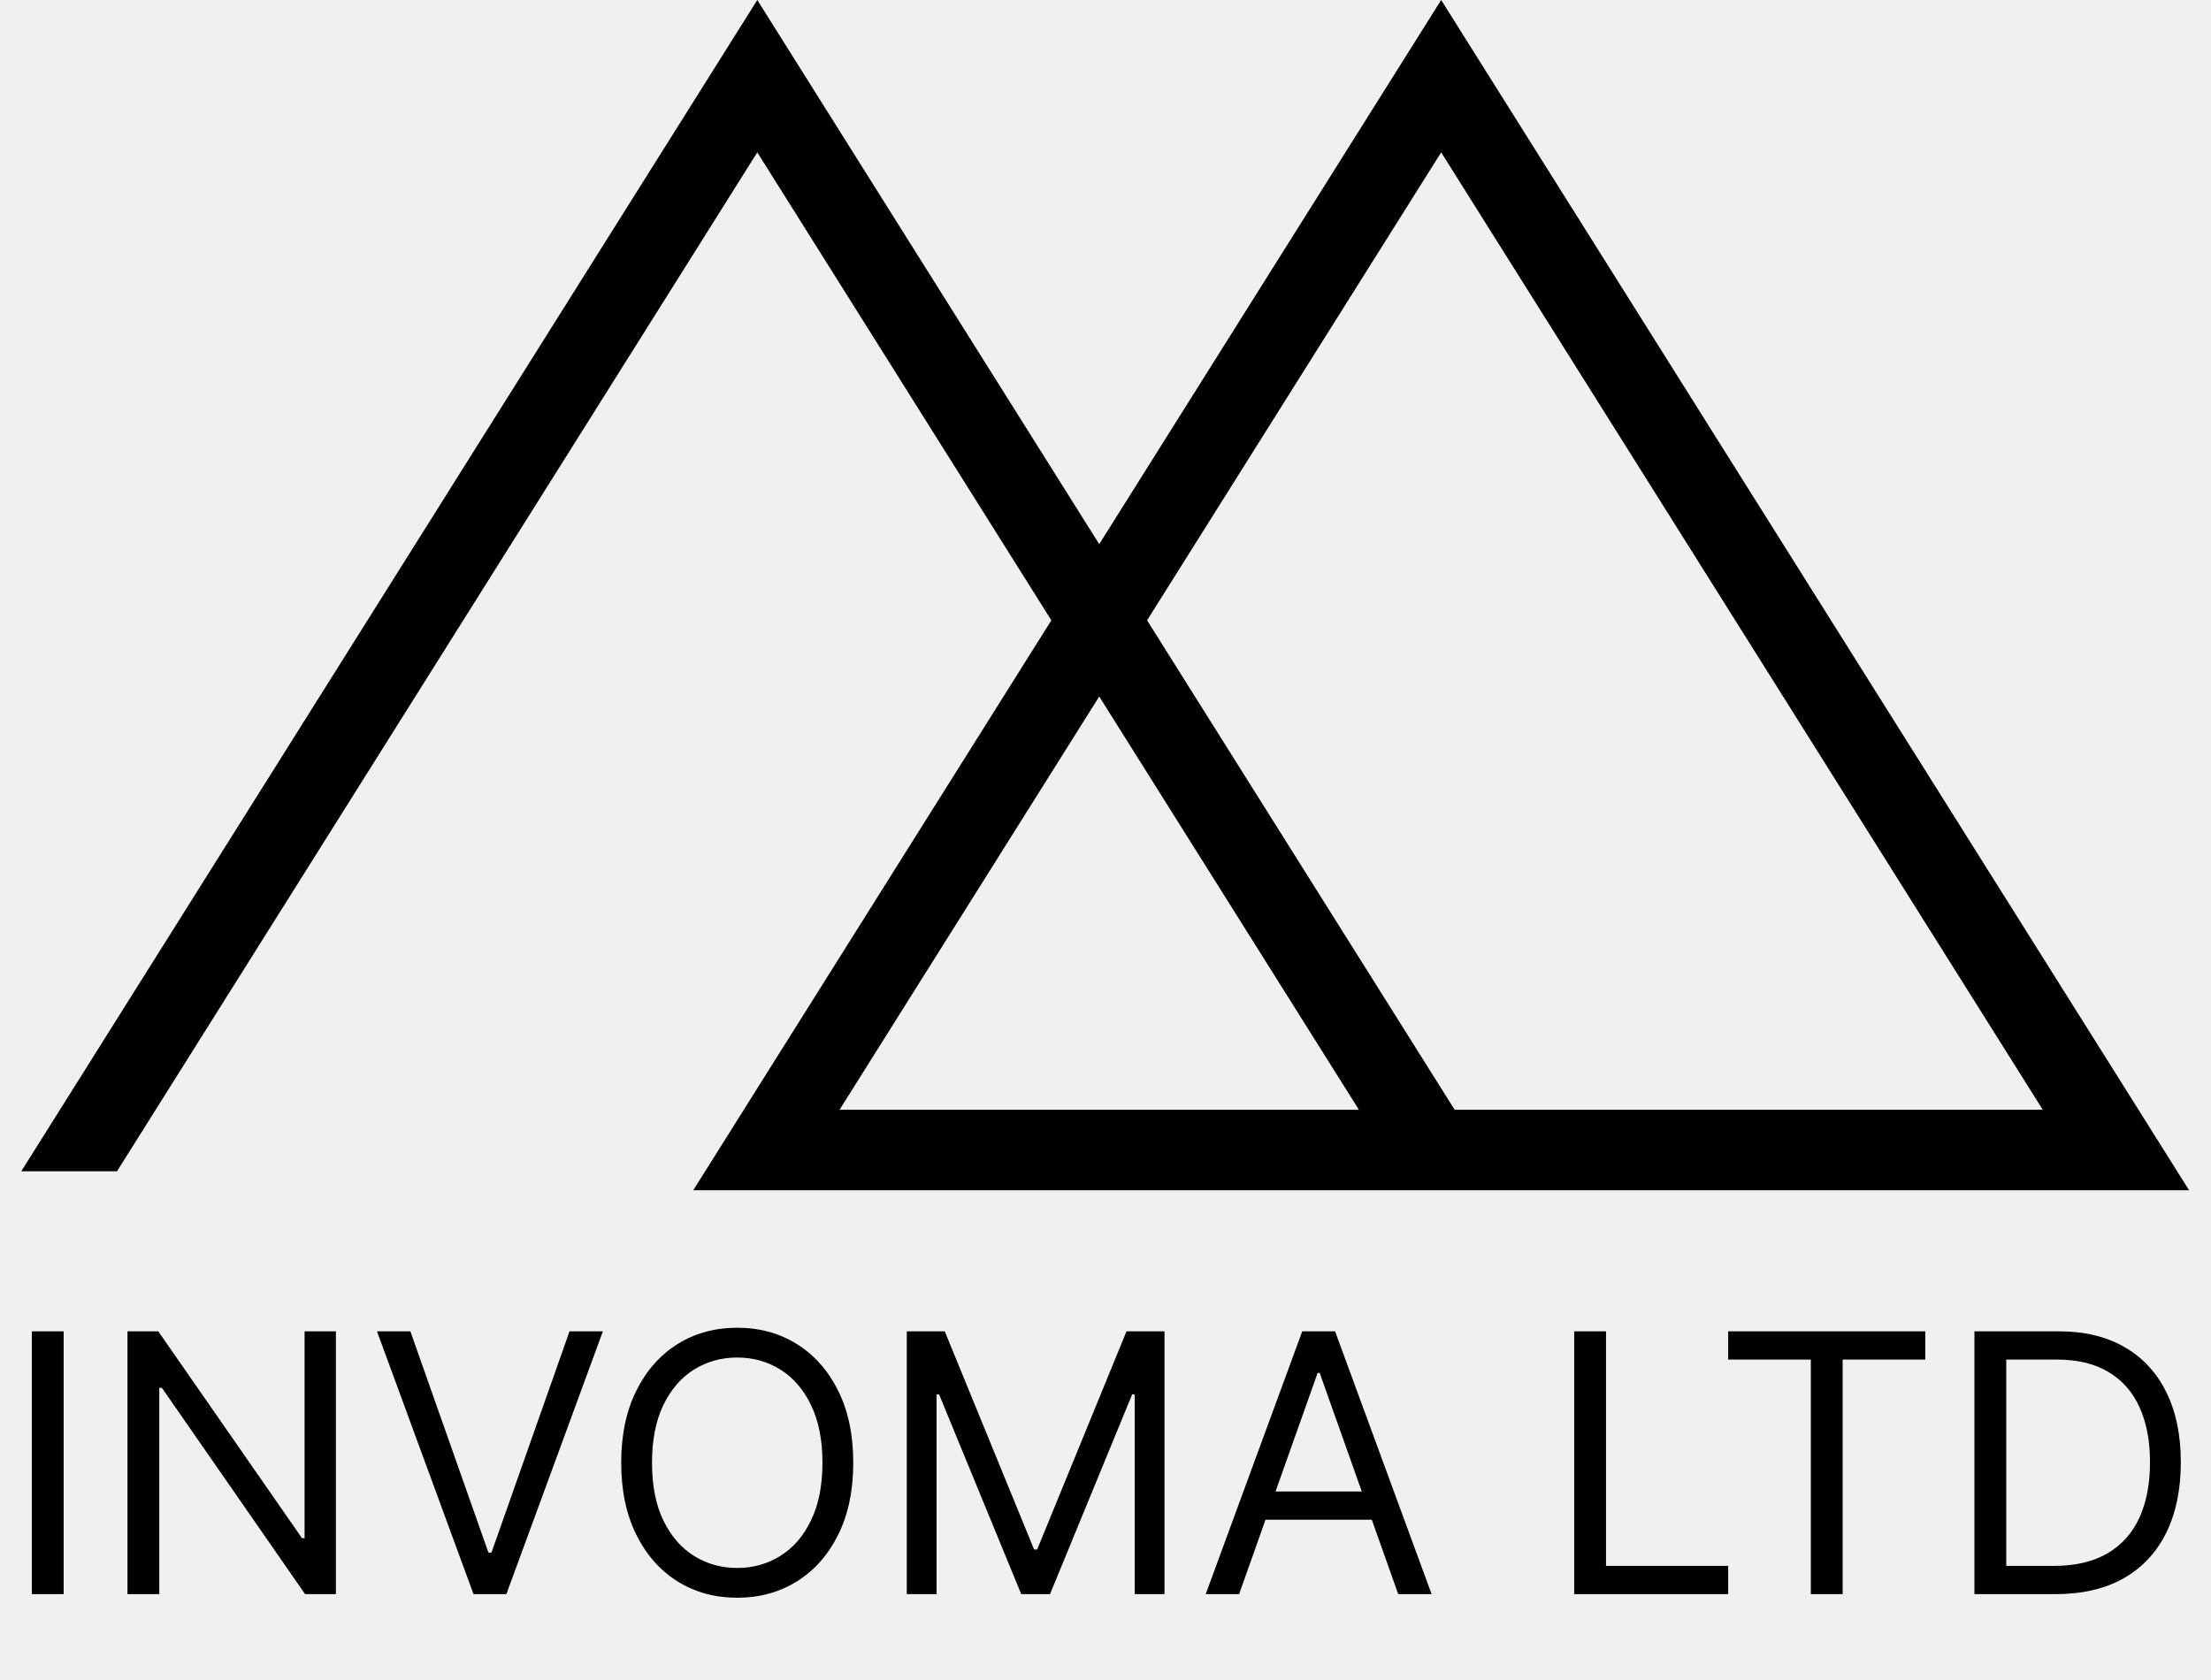
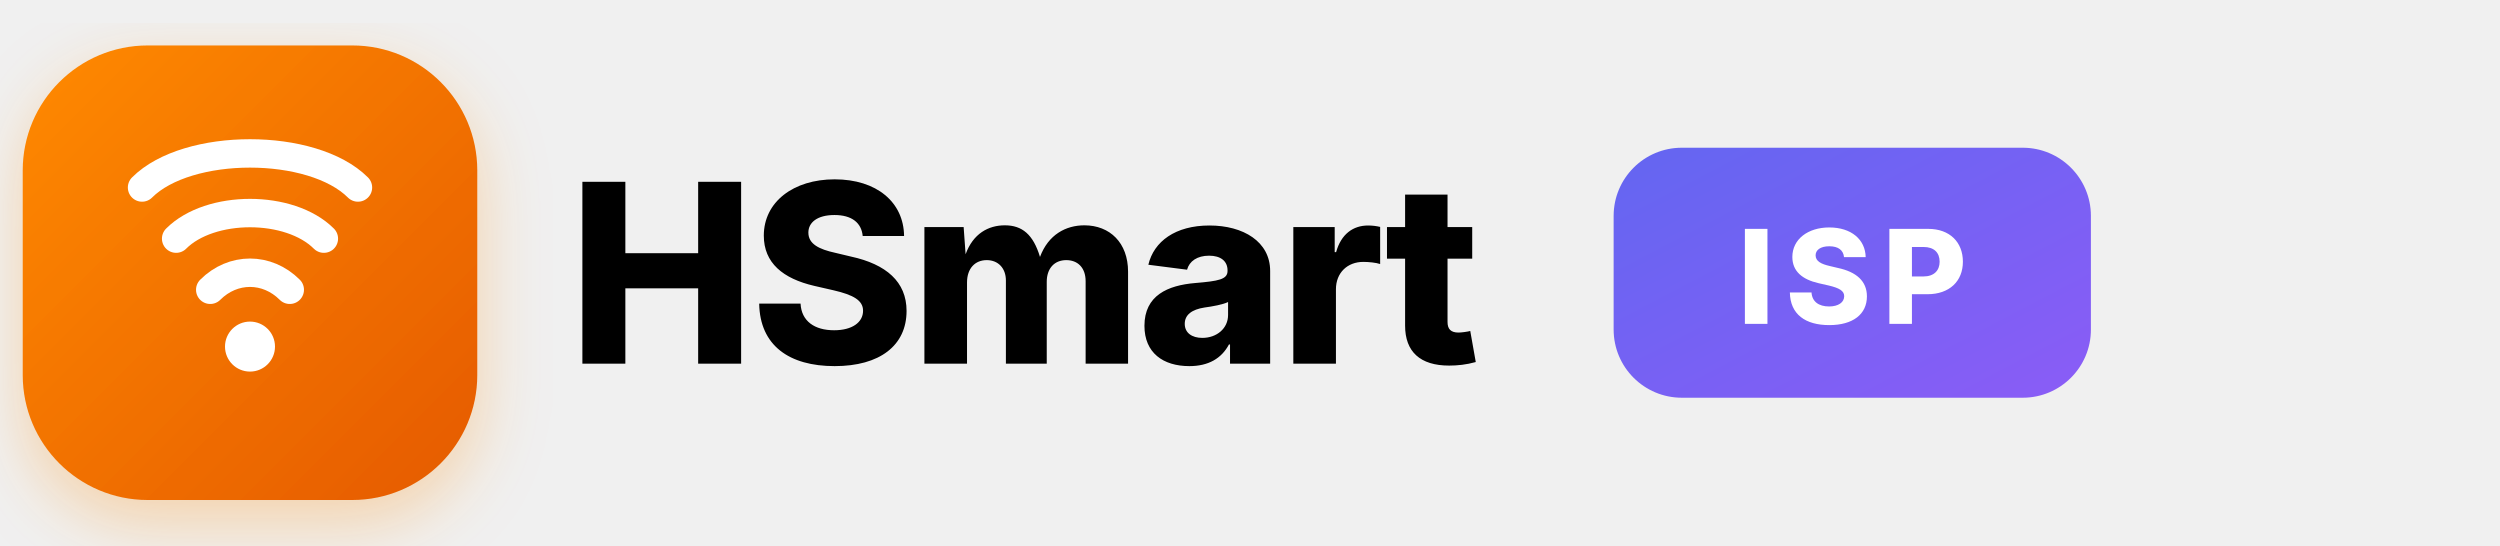
- <svg xmlns="http://www.w3.org/2000/svg" width="104" height="79" viewBox="0 0 104 79" fill="none">
-   <path d="M63.92 52.212H39.49L51.705 32.769L63.92 52.212ZM67.789 7.168L96.087 52.212H68.424L53.956 29.185L67.789 7.168ZM102.97 56L67.789 1.19209e-06L51.705 25.601L35.621 1.19209e-06L1 55.107H5.503L35.621 7.168L49.453 29.185L32.607 56H102.97Z" fill="black" />
-   <path d="M2.994 62.636V75H1.497V62.636H2.994ZM15.8 62.636V75H14.351L7.614 65.293H7.493V75H5.996V62.636H7.445L14.206 72.368H14.327V62.636H15.8ZM19.303 62.636L22.974 73.044H23.118L26.789 62.636H28.358L23.819 75H22.273L17.733 62.636H19.303ZM40.135 68.818C40.135 70.122 39.9 71.249 39.429 72.199C38.958 73.149 38.312 73.881 37.491 74.396C36.67 74.912 35.732 75.169 34.678 75.169C33.623 75.169 32.685 74.912 31.864 74.396C31.043 73.881 30.398 73.149 29.927 72.199C29.456 71.249 29.22 70.122 29.22 68.818C29.22 67.514 29.456 66.387 29.927 65.438C30.398 64.488 31.043 63.755 31.864 63.24C32.685 62.725 33.623 62.467 34.678 62.467C35.732 62.467 36.67 62.725 37.491 63.24C38.312 63.755 38.958 64.488 39.429 65.438C39.9 66.387 40.135 67.514 40.135 68.818ZM38.686 68.818C38.686 67.748 38.507 66.844 38.149 66.108C37.795 65.371 37.314 64.814 36.706 64.435C36.102 64.057 35.426 63.868 34.678 63.868C33.929 63.868 33.251 64.057 32.643 64.435C32.039 64.814 31.559 65.371 31.2 66.108C30.846 66.844 30.669 67.748 30.669 68.818C30.669 69.889 30.846 70.792 31.2 71.529C31.559 72.265 32.039 72.823 32.643 73.201C33.251 73.579 33.929 73.769 34.678 73.769C35.426 73.769 36.102 73.579 36.706 73.201C37.314 72.823 37.795 72.265 38.149 71.529C38.507 70.792 38.686 69.889 38.686 68.818ZM42.652 62.636H44.439L48.641 72.899H48.786L52.988 62.636H54.775V75H53.374V65.606H53.253L49.39 75H48.037L44.174 65.606H44.053V75H42.652V62.636ZM58.284 75H56.714L61.254 62.636H62.799L67.339 75H65.769L62.075 64.592H61.978L58.284 75ZM58.863 70.171H65.19V71.499H58.863V70.171ZM74.046 75V62.636H75.543V73.672H81.29V75H74.046ZM81.289 63.965V62.636H90.561V63.965H86.674V75H85.177V63.965H81.289ZM96.688 75H92.872V62.636H96.856C98.056 62.636 99.082 62.884 99.935 63.379C100.789 63.87 101.443 64.576 101.897 65.498C102.352 66.415 102.58 67.514 102.58 68.794C102.58 70.082 102.35 71.191 101.891 72.12C101.433 73.046 100.764 73.758 99.887 74.257C99.01 74.752 97.943 75 96.688 75ZM94.369 73.672H96.591C97.613 73.672 98.46 73.475 99.132 73.08C99.805 72.686 100.306 72.124 100.636 71.396C100.966 70.668 101.131 69.8 101.131 68.794C101.131 67.796 100.968 66.937 100.642 66.216C100.316 65.492 99.829 64.936 99.181 64.55C98.533 64.16 97.726 63.965 96.76 63.965H94.369V73.672Z" fill="black" />
+ <svg xmlns="http://www.w3.org/2000/svg" viewBox="0 0 220 48" fill="none" class="hsmart-isp-logo">
+   <defs>
+     <linearGradient id="hsmartGrad" x1="0%" y1="0%" x2="100%" y2="100%">
+       <stop offset="0%" stop-color="#FF8A00" />
+       <stop offset="100%" stop-color="#E55A00" />
+     </linearGradient>
+     <linearGradient id="ispGrad" x1="0%" y1="0%" x2="100%" y2="100%">
+       <stop offset="0%" stop-color="#6366F1" />
+       <stop offset="100%" stop-color="#8B5CF6" />
+     </linearGradient>
+     <filter id="hsmartGlow" x="-20%" y="-20%" width="140%" height="140%">
+       <feDropShadow dx="0" dy="2" stdDeviation="3" flood-color="#FF8A00" flood-opacity="0.3" />
+     </filter>
+   </defs>
+   <g filter="url(#hsmartGlow)">
+     <rect x="2" y="4" width="40" height="40" rx="11" fill="url(#hsmartGrad)" />
+   </g>
+   <path d="M12.5 16.5 C16.5 12.5 27.5 12.5 31.5 16.5" stroke="#FFFFFF" stroke-width="2.5" stroke-linecap="round" fill="none" />
+   <path d="M15.5 21 C18.5 18 25.5 18 28.5 21" stroke="#FFFFFF" stroke-width="2.5" stroke-linecap="round" fill="none" />
+   <path d="M18.5 25.5 C20.5 23.5 23.5 23.5 25.5 25.5" stroke="#FFFFFF" stroke-width="2.5" stroke-linecap="round" fill="none" />
+   <circle cx="22" cy="30.5" r="2.2" fill="#FFFFFF" />
+   <text x="50" y="32" font-family="'Jost', 'Inter', -apple-system, BlinkMacSystemFont, sans-serif" font-weight="800" font-size="22" fill="currentColor" letter-spacing="-0.02em">
+     HSmart
+   </text>
+   <g transform="translate(142, 13)">
+     <rect width="42" height="22" rx="6" fill="url(#ispGrad)" />
+     <text x="21" y="15.5" font-family="'Jost', 'Inter', -apple-system, BlinkMacSystemFont, sans-serif" font-weight="800" font-size="11.5" fill="#FFFFFF" text-anchor="middle" letter-spacing="0.08em">ISP</text>
+   </g>
</svg>
